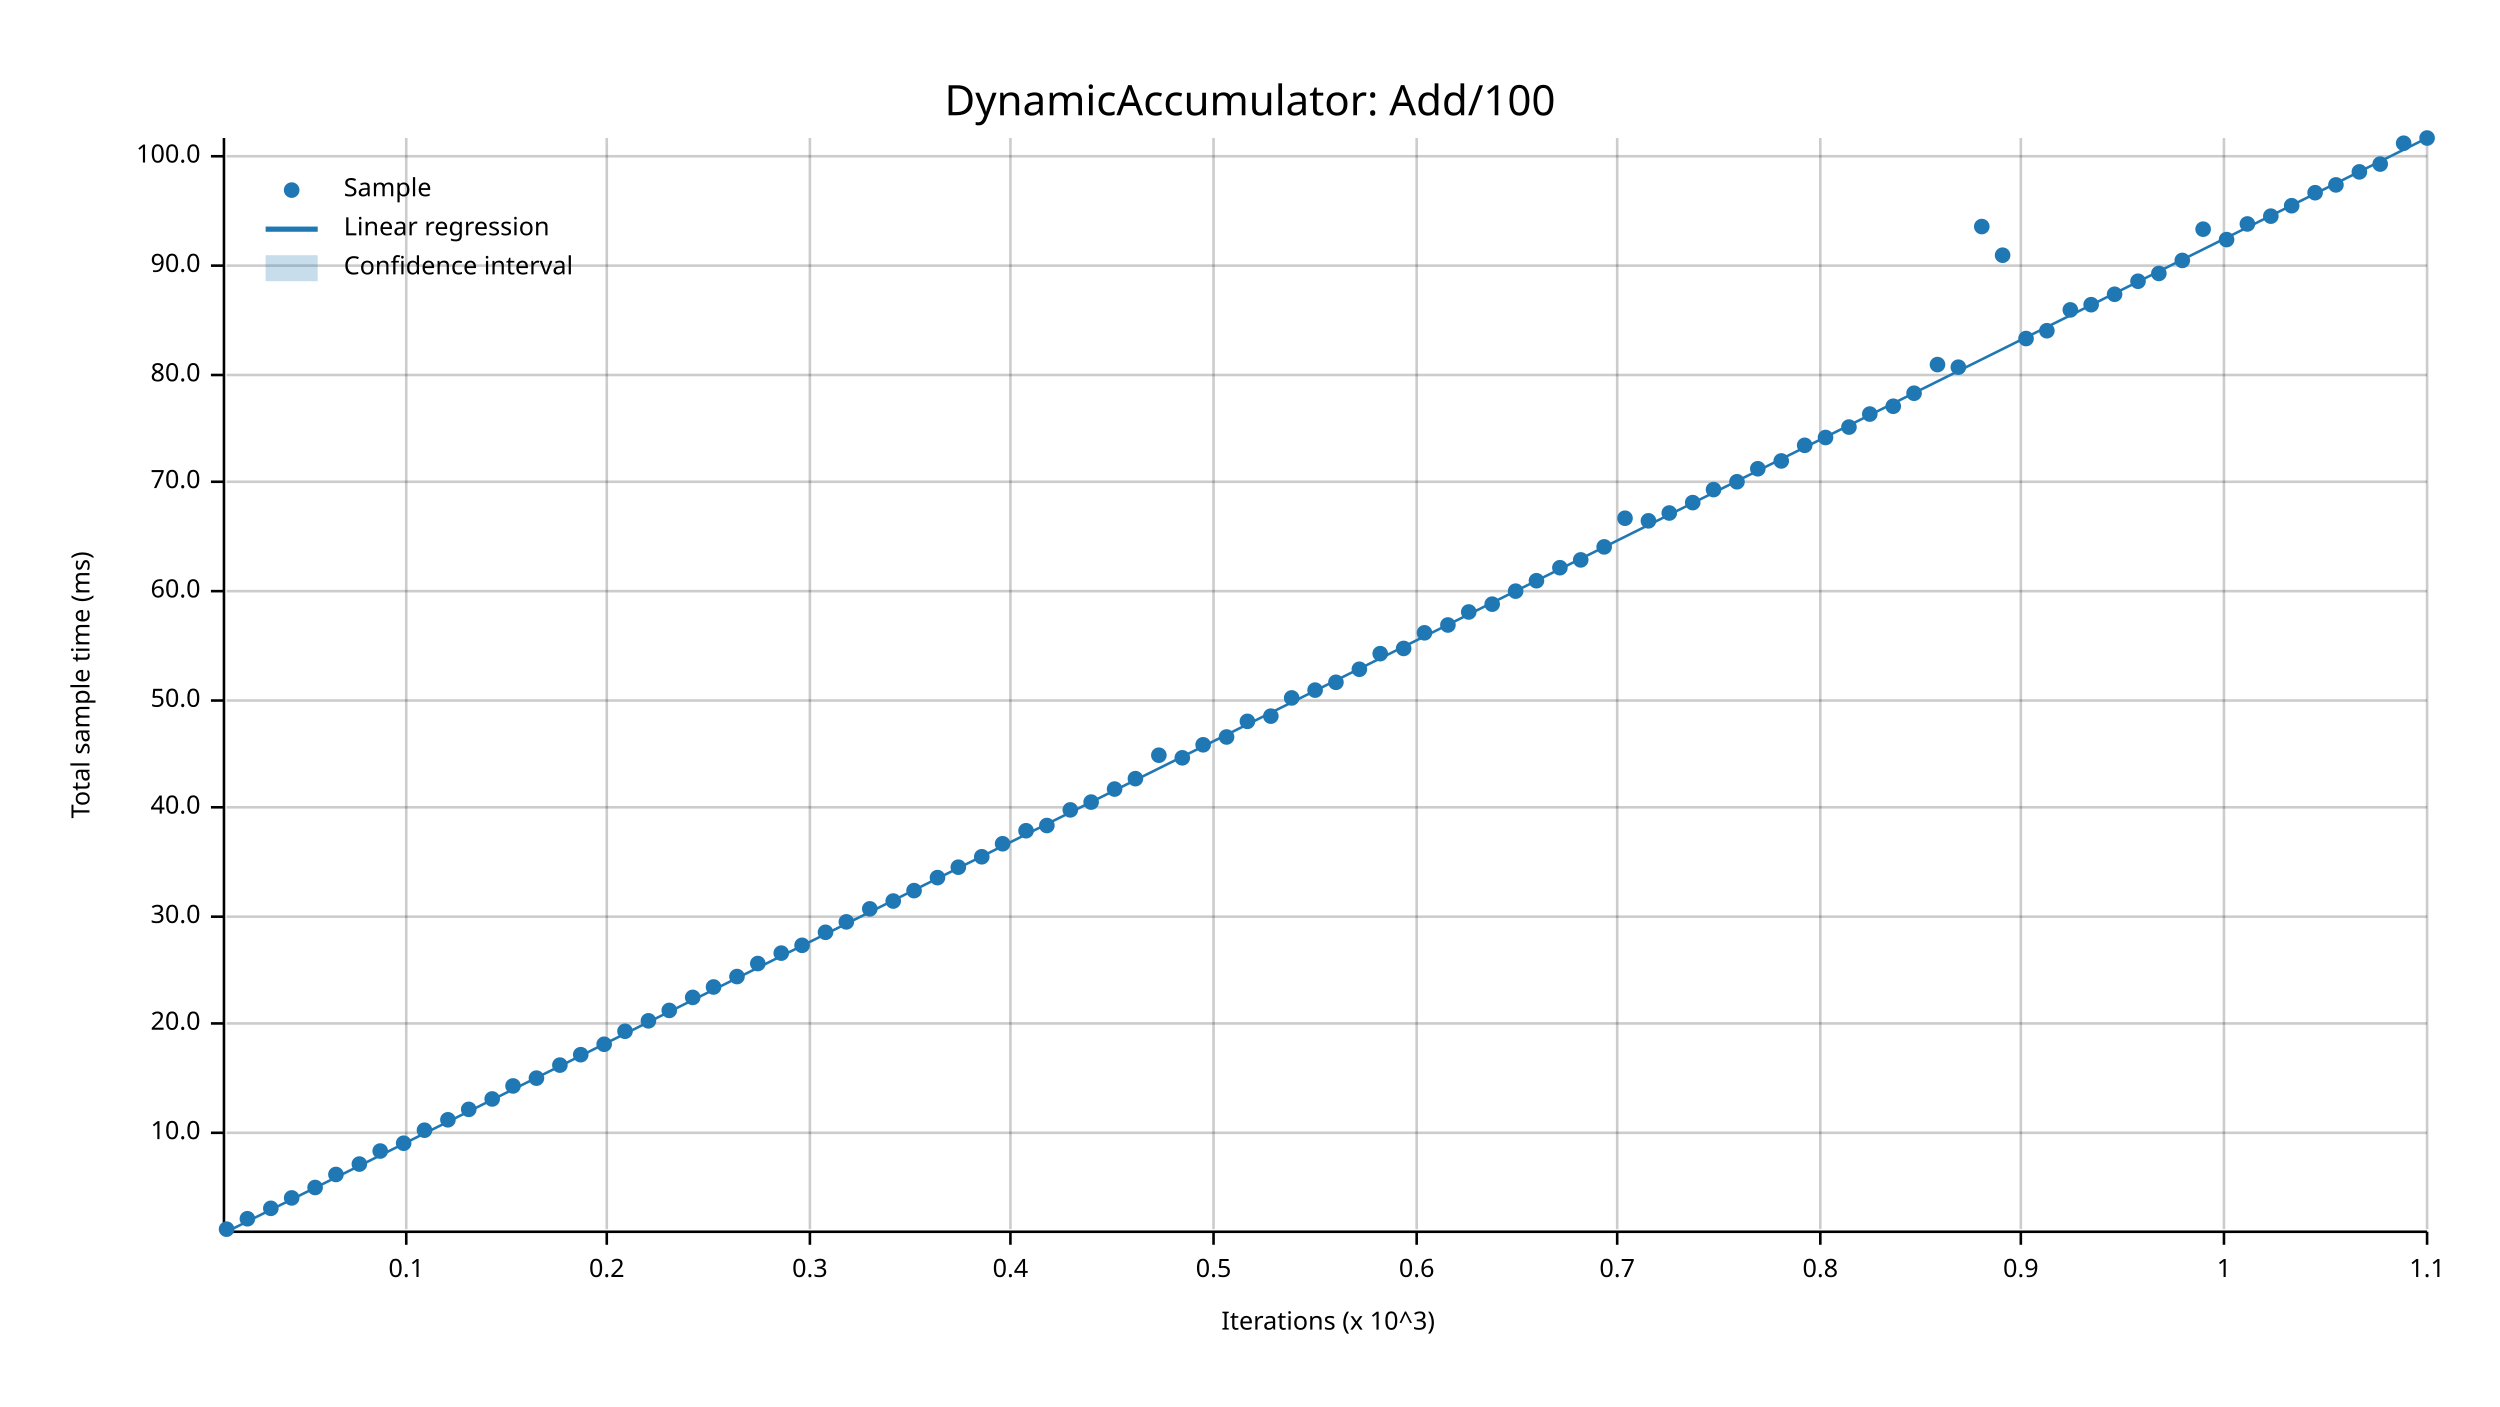
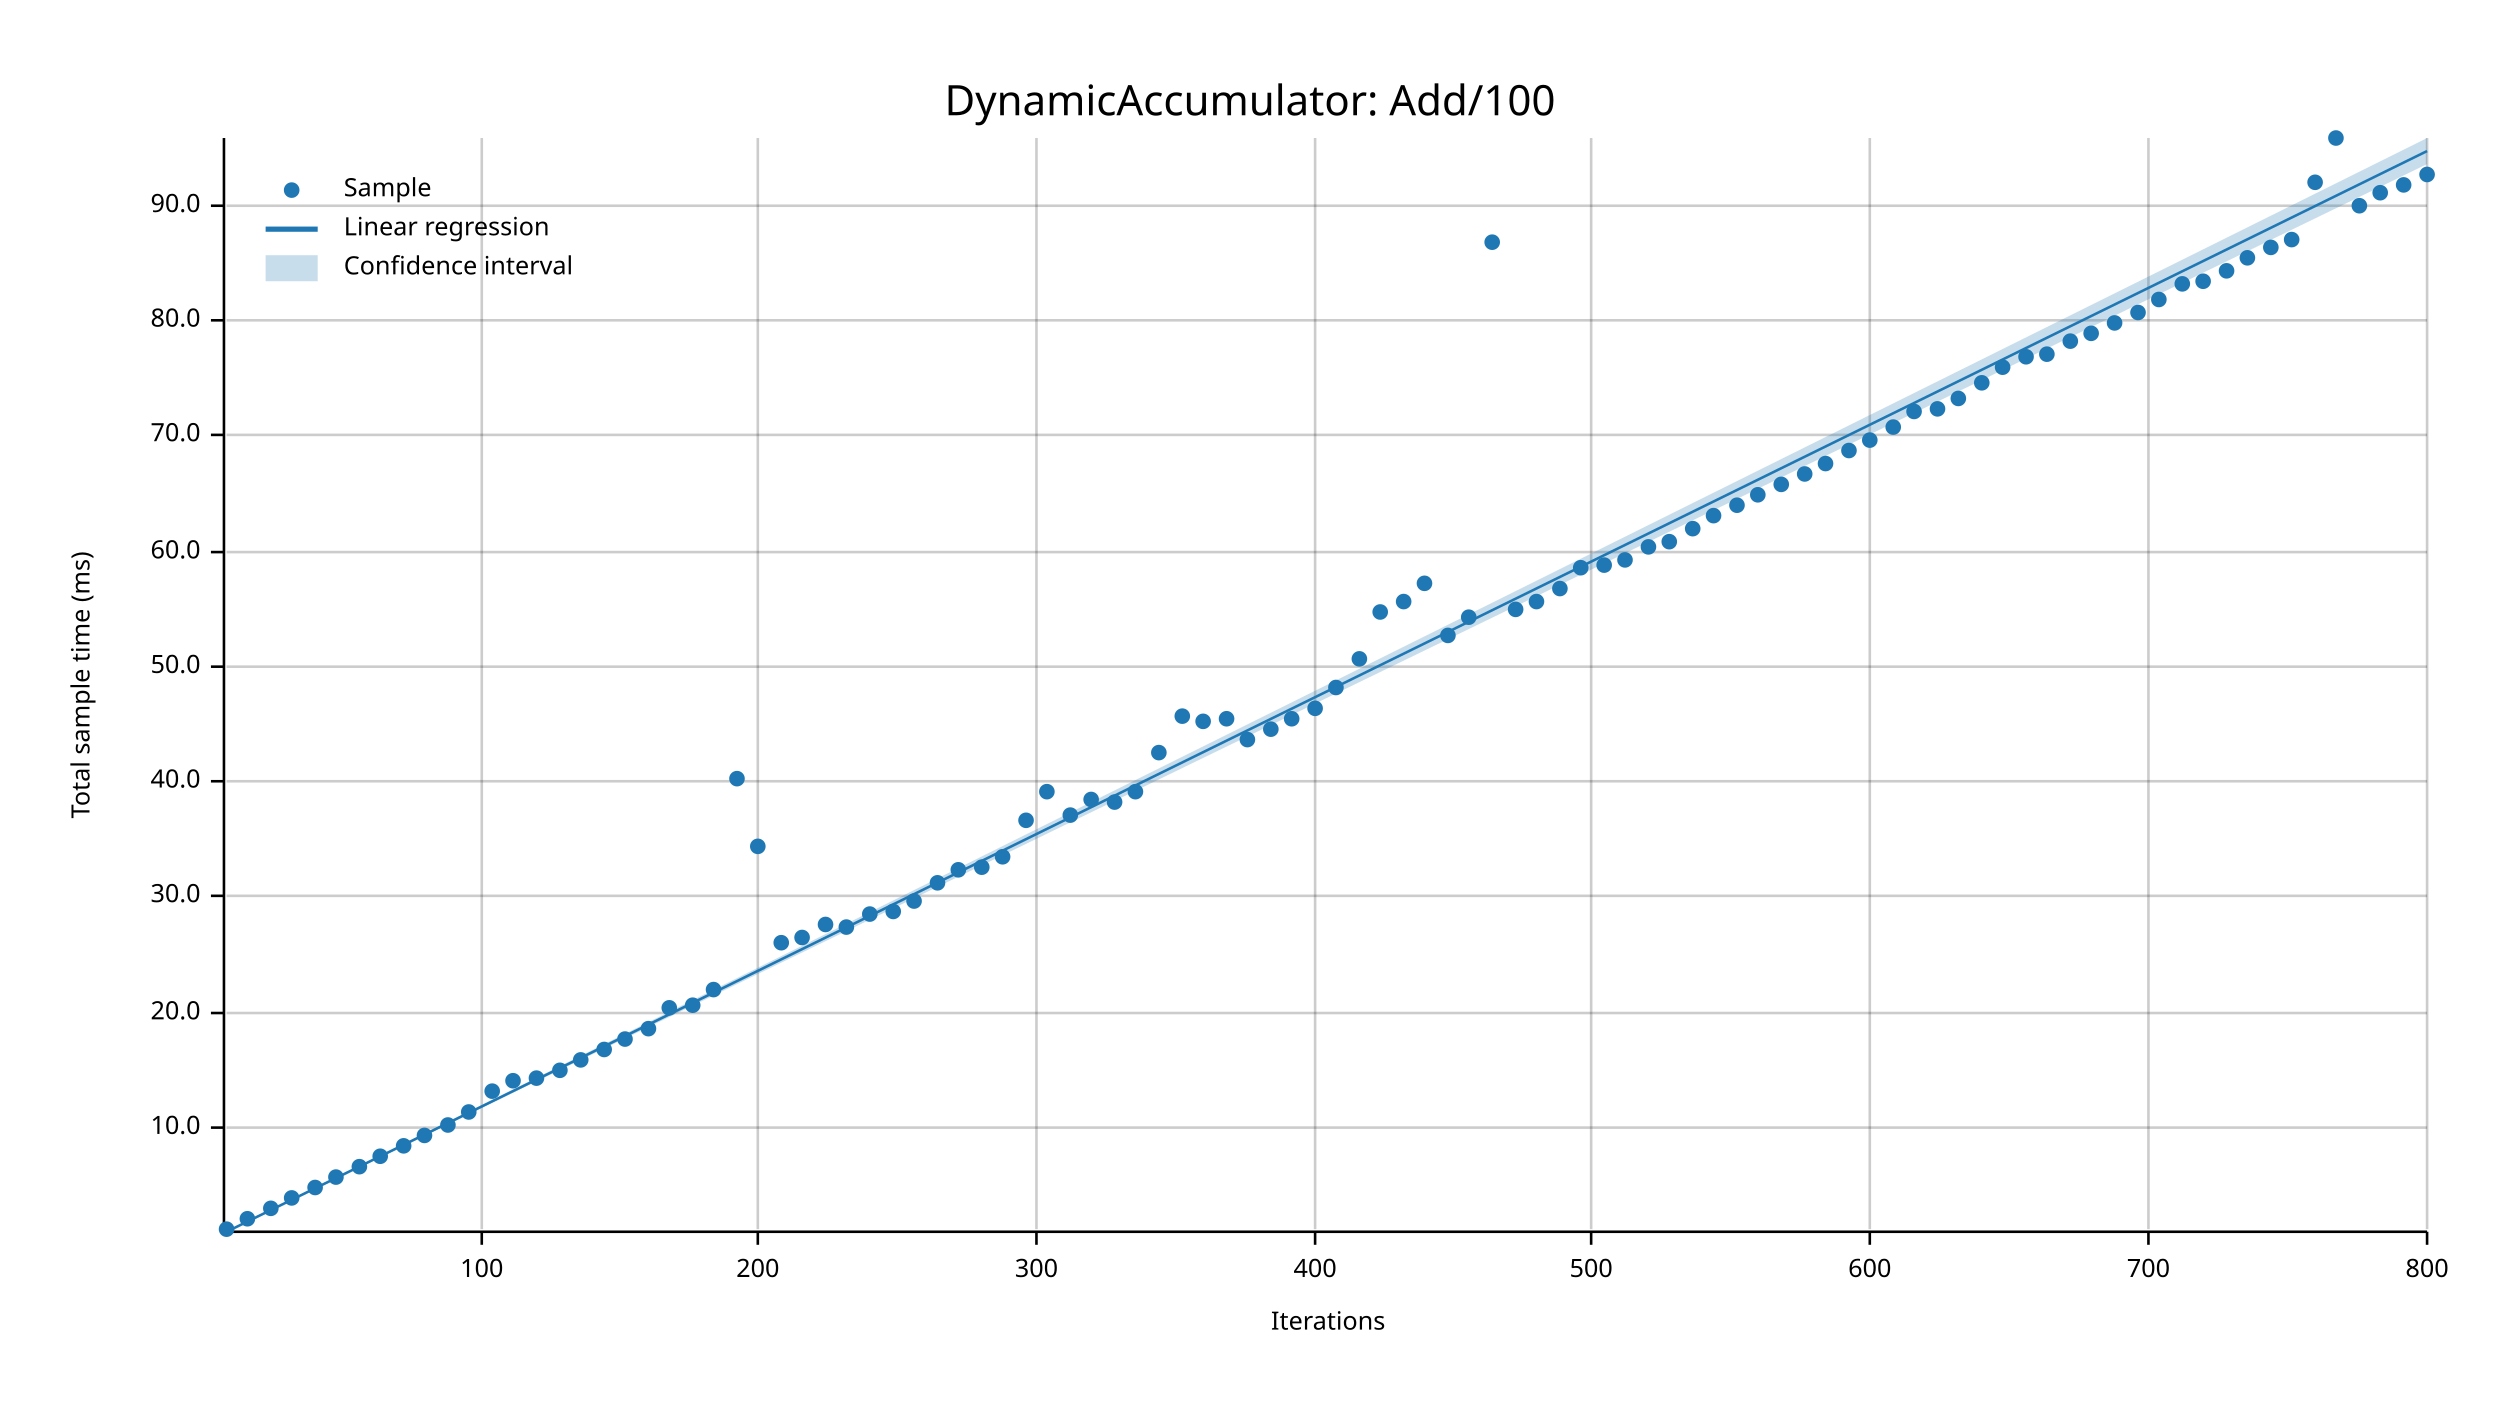
<svg xmlns="http://www.w3.org/2000/svg" width="960" height="540" viewBox="0 0 960 540">
  <text x="480" y="32" dy="0.76em" text-anchor="middle" font-family="sans-serif" font-size="16.129" opacity="1" fill="#000000">
DynamicAccumulator: Add/100
</text>
  <text x="27" y="263" dy="0.76em" text-anchor="middle" font-family="sans-serif" font-size="9.677" opacity="1" fill="#000000" transform="rotate(270, 27, 263)">
Total sample time (ms)
</text>
  <text x="510" y="513" dy="-0.5ex" text-anchor="middle" font-family="sans-serif" font-size="9.677" opacity="1" fill="#000000">
- Iterations (x 10^3)
- </text>
-   <line opacity="0.2" stroke="#000000" stroke-width="1" x1="156" y1="472" x2="156" y2="53" />
-   <line opacity="0.2" stroke="#000000" stroke-width="1" x1="233" y1="472" x2="233" y2="53" />
-   <line opacity="0.2" stroke="#000000" stroke-width="1" x1="311" y1="472" x2="311" y2="53" />
-   <line opacity="0.2" stroke="#000000" stroke-width="1" x1="388" y1="472" x2="388" y2="53" />
-   <line opacity="0.2" stroke="#000000" stroke-width="1" x1="466" y1="472" x2="466" y2="53" />
-   <line opacity="0.2" stroke="#000000" stroke-width="1" x1="544" y1="472" x2="544" y2="53" />
-   <line opacity="0.2" stroke="#000000" stroke-width="1" x1="621" y1="472" x2="621" y2="53" />
-   <line opacity="0.2" stroke="#000000" stroke-width="1" x1="699" y1="472" x2="699" y2="53" />
-   <line opacity="0.2" stroke="#000000" stroke-width="1" x1="776" y1="472" x2="776" y2="53" />
-   <line opacity="0.2" stroke="#000000" stroke-width="1" x1="854" y1="472" x2="854" y2="53" />
+ Iterations
+ </text>
+   <line opacity="0.2" stroke="#000000" stroke-width="1" x1="185" y1="472" x2="185" y2="53" />
+   <line opacity="0.2" stroke="#000000" stroke-width="1" x1="291" y1="472" x2="291" y2="53" />
+   <line opacity="0.2" stroke="#000000" stroke-width="1" x1="398" y1="472" x2="398" y2="53" />
+   <line opacity="0.2" stroke="#000000" stroke-width="1" x1="505" y1="472" x2="505" y2="53" />
+   <line opacity="0.2" stroke="#000000" stroke-width="1" x1="611" y1="472" x2="611" y2="53" />
+   <line opacity="0.2" stroke="#000000" stroke-width="1" x1="718" y1="472" x2="718" y2="53" />
+   <line opacity="0.2" stroke="#000000" stroke-width="1" x1="825" y1="472" x2="825" y2="53" />
  <line opacity="0.2" stroke="#000000" stroke-width="1" x1="932" y1="472" x2="932" y2="53" />
-   <line opacity="0.2" stroke="#000000" stroke-width="1" x1="87" y1="435" x2="932" y2="435" />
-   <line opacity="0.2" stroke="#000000" stroke-width="1" x1="87" y1="393" x2="932" y2="393" />
-   <line opacity="0.2" stroke="#000000" stroke-width="1" x1="87" y1="352" x2="932" y2="352" />
-   <line opacity="0.2" stroke="#000000" stroke-width="1" x1="87" y1="310" x2="932" y2="310" />
-   <line opacity="0.2" stroke="#000000" stroke-width="1" x1="87" y1="269" x2="932" y2="269" />
-   <line opacity="0.2" stroke="#000000" stroke-width="1" x1="87" y1="227" x2="932" y2="227" />
-   <line opacity="0.2" stroke="#000000" stroke-width="1" x1="87" y1="185" x2="932" y2="185" />
-   <line opacity="0.2" stroke="#000000" stroke-width="1" x1="87" y1="144" x2="932" y2="144" />
-   <line opacity="0.2" stroke="#000000" stroke-width="1" x1="87" y1="102" x2="932" y2="102" />
-   <line opacity="0.2" stroke="#000000" stroke-width="1" x1="87" y1="60" x2="932" y2="60" />
+   <line opacity="0.2" stroke="#000000" stroke-width="1" x1="87" y1="433" x2="932" y2="433" />
+   <line opacity="0.2" stroke="#000000" stroke-width="1" x1="87" y1="389" x2="932" y2="389" />
+   <line opacity="0.2" stroke="#000000" stroke-width="1" x1="87" y1="344" x2="932" y2="344" />
+   <line opacity="0.2" stroke="#000000" stroke-width="1" x1="87" y1="300" x2="932" y2="300" />
+   <line opacity="0.2" stroke="#000000" stroke-width="1" x1="87" y1="256" x2="932" y2="256" />
+   <line opacity="0.2" stroke="#000000" stroke-width="1" x1="87" y1="212" x2="932" y2="212" />
+   <line opacity="0.2" stroke="#000000" stroke-width="1" x1="87" y1="167" x2="932" y2="167" />
+   <line opacity="0.2" stroke="#000000" stroke-width="1" x1="87" y1="123" x2="932" y2="123" />
+   <line opacity="0.2" stroke="#000000" stroke-width="1" x1="87" y1="79" x2="932" y2="79" />
  <polyline fill="none" opacity="1" stroke="#000000" stroke-width="1" points="86,53 86,472 " />
-   <text x="77" y="435" dy="0.5ex" text-anchor="end" font-family="sans-serif" font-size="9.677" opacity="1" fill="#000000">
+   <text x="77" y="433" dy="0.5ex" text-anchor="end" font-family="sans-serif" font-size="9.677" opacity="1" fill="#000000">
10.0
</text>
-   <polyline fill="none" opacity="1" stroke="#000000" stroke-width="1" points="81,435 86,435 " />
-   <text x="77" y="393" dy="0.5ex" text-anchor="end" font-family="sans-serif" font-size="9.677" opacity="1" fill="#000000">
+   <polyline fill="none" opacity="1" stroke="#000000" stroke-width="1" points="81,433 86,433 " />
+   <text x="77" y="389" dy="0.5ex" text-anchor="end" font-family="sans-serif" font-size="9.677" opacity="1" fill="#000000">
20.0
</text>
-   <polyline fill="none" opacity="1" stroke="#000000" stroke-width="1" points="81,393 86,393 " />
-   <text x="77" y="352" dy="0.5ex" text-anchor="end" font-family="sans-serif" font-size="9.677" opacity="1" fill="#000000">
+   <polyline fill="none" opacity="1" stroke="#000000" stroke-width="1" points="81,389 86,389 " />
+   <text x="77" y="344" dy="0.5ex" text-anchor="end" font-family="sans-serif" font-size="9.677" opacity="1" fill="#000000">
30.0
</text>
-   <polyline fill="none" opacity="1" stroke="#000000" stroke-width="1" points="81,352 86,352 " />
-   <text x="77" y="310" dy="0.5ex" text-anchor="end" font-family="sans-serif" font-size="9.677" opacity="1" fill="#000000">
+   <polyline fill="none" opacity="1" stroke="#000000" stroke-width="1" points="81,344 86,344 " />
+   <text x="77" y="300" dy="0.5ex" text-anchor="end" font-family="sans-serif" font-size="9.677" opacity="1" fill="#000000">
40.0
</text>
-   <polyline fill="none" opacity="1" stroke="#000000" stroke-width="1" points="81,310 86,310 " />
-   <text x="77" y="269" dy="0.5ex" text-anchor="end" font-family="sans-serif" font-size="9.677" opacity="1" fill="#000000">
+   <polyline fill="none" opacity="1" stroke="#000000" stroke-width="1" points="81,300 86,300 " />
+   <text x="77" y="256" dy="0.5ex" text-anchor="end" font-family="sans-serif" font-size="9.677" opacity="1" fill="#000000">
50.0
</text>
-   <polyline fill="none" opacity="1" stroke="#000000" stroke-width="1" points="81,269 86,269 " />
-   <text x="77" y="227" dy="0.5ex" text-anchor="end" font-family="sans-serif" font-size="9.677" opacity="1" fill="#000000">
+   <polyline fill="none" opacity="1" stroke="#000000" stroke-width="1" points="81,256 86,256 " />
+   <text x="77" y="212" dy="0.5ex" text-anchor="end" font-family="sans-serif" font-size="9.677" opacity="1" fill="#000000">
60.0
</text>
-   <polyline fill="none" opacity="1" stroke="#000000" stroke-width="1" points="81,227 86,227 " />
-   <text x="77" y="185" dy="0.5ex" text-anchor="end" font-family="sans-serif" font-size="9.677" opacity="1" fill="#000000">
+   <polyline fill="none" opacity="1" stroke="#000000" stroke-width="1" points="81,212 86,212 " />
+   <text x="77" y="167" dy="0.5ex" text-anchor="end" font-family="sans-serif" font-size="9.677" opacity="1" fill="#000000">
70.0
</text>
-   <polyline fill="none" opacity="1" stroke="#000000" stroke-width="1" points="81,185 86,185 " />
-   <text x="77" y="144" dy="0.5ex" text-anchor="end" font-family="sans-serif" font-size="9.677" opacity="1" fill="#000000">
+   <polyline fill="none" opacity="1" stroke="#000000" stroke-width="1" points="81,167 86,167 " />
+   <text x="77" y="123" dy="0.5ex" text-anchor="end" font-family="sans-serif" font-size="9.677" opacity="1" fill="#000000">
80.0
</text>
-   <polyline fill="none" opacity="1" stroke="#000000" stroke-width="1" points="81,144 86,144 " />
-   <text x="77" y="102" dy="0.5ex" text-anchor="end" font-family="sans-serif" font-size="9.677" opacity="1" fill="#000000">
+   <polyline fill="none" opacity="1" stroke="#000000" stroke-width="1" points="81,123 86,123 " />
+   <text x="77" y="79" dy="0.5ex" text-anchor="end" font-family="sans-serif" font-size="9.677" opacity="1" fill="#000000">
90.0
</text>
-   <polyline fill="none" opacity="1" stroke="#000000" stroke-width="1" points="81,102 86,102 " />
-   <text x="77" y="60" dy="0.5ex" text-anchor="end" font-family="sans-serif" font-size="9.677" opacity="1" fill="#000000">
- 100.0
- </text>
-   <polyline fill="none" opacity="1" stroke="#000000" stroke-width="1" points="81,60 86,60 " />
+   <polyline fill="none" opacity="1" stroke="#000000" stroke-width="1" points="81,79 86,79 " />
  <polyline fill="none" opacity="1" stroke="#000000" stroke-width="1" points="87,473 932,473 " />
-   <text x="156" y="483" dy="0.76em" text-anchor="middle" font-family="sans-serif" font-size="9.677" opacity="1" fill="#000000">
- 0.1
- </text>
-   <polyline fill="none" opacity="1" stroke="#000000" stroke-width="1" points="156,473 156,478 " />
-   <text x="233" y="483" dy="0.76em" text-anchor="middle" font-family="sans-serif" font-size="9.677" opacity="1" fill="#000000">
- 0.2
- </text>
-   <polyline fill="none" opacity="1" stroke="#000000" stroke-width="1" points="233,473 233,478 " />
-   <text x="311" y="483" dy="0.76em" text-anchor="middle" font-family="sans-serif" font-size="9.677" opacity="1" fill="#000000">
- 0.3
- </text>
-   <polyline fill="none" opacity="1" stroke="#000000" stroke-width="1" points="311,473 311,478 " />
-   <text x="388" y="483" dy="0.76em" text-anchor="middle" font-family="sans-serif" font-size="9.677" opacity="1" fill="#000000">
- 0.4
- </text>
-   <polyline fill="none" opacity="1" stroke="#000000" stroke-width="1" points="388,473 388,478 " />
-   <text x="466" y="483" dy="0.76em" text-anchor="middle" font-family="sans-serif" font-size="9.677" opacity="1" fill="#000000">
- 0.5
- </text>
-   <polyline fill="none" opacity="1" stroke="#000000" stroke-width="1" points="466,473 466,478 " />
-   <text x="544" y="483" dy="0.76em" text-anchor="middle" font-family="sans-serif" font-size="9.677" opacity="1" fill="#000000">
- 0.6
- </text>
-   <polyline fill="none" opacity="1" stroke="#000000" stroke-width="1" points="544,473 544,478 " />
-   <text x="621" y="483" dy="0.76em" text-anchor="middle" font-family="sans-serif" font-size="9.677" opacity="1" fill="#000000">
- 0.7
- </text>
-   <polyline fill="none" opacity="1" stroke="#000000" stroke-width="1" points="621,473 621,478 " />
-   <text x="699" y="483" dy="0.76em" text-anchor="middle" font-family="sans-serif" font-size="9.677" opacity="1" fill="#000000">
- 0.8
- </text>
-   <polyline fill="none" opacity="1" stroke="#000000" stroke-width="1" points="699,473 699,478 " />
-   <text x="776" y="483" dy="0.76em" text-anchor="middle" font-family="sans-serif" font-size="9.677" opacity="1" fill="#000000">
- 0.9
- </text>
-   <polyline fill="none" opacity="1" stroke="#000000" stroke-width="1" points="776,473 776,478 " />
-   <text x="854" y="483" dy="0.76em" text-anchor="middle" font-family="sans-serif" font-size="9.677" opacity="1" fill="#000000">
- 1
- </text>
-   <polyline fill="none" opacity="1" stroke="#000000" stroke-width="1" points="854,473 854,478 " />
+   <text x="185" y="483" dy="0.76em" text-anchor="middle" font-family="sans-serif" font-size="9.677" opacity="1" fill="#000000">
+ 100
+ </text>
+   <polyline fill="none" opacity="1" stroke="#000000" stroke-width="1" points="185,473 185,478 " />
+   <text x="291" y="483" dy="0.76em" text-anchor="middle" font-family="sans-serif" font-size="9.677" opacity="1" fill="#000000">
+ 200
+ </text>
+   <polyline fill="none" opacity="1" stroke="#000000" stroke-width="1" points="291,473 291,478 " />
+   <text x="398" y="483" dy="0.76em" text-anchor="middle" font-family="sans-serif" font-size="9.677" opacity="1" fill="#000000">
+ 300
+ </text>
+   <polyline fill="none" opacity="1" stroke="#000000" stroke-width="1" points="398,473 398,478 " />
+   <text x="505" y="483" dy="0.76em" text-anchor="middle" font-family="sans-serif" font-size="9.677" opacity="1" fill="#000000">
+ 400
+ </text>
+   <polyline fill="none" opacity="1" stroke="#000000" stroke-width="1" points="505,473 505,478 " />
+   <text x="611" y="483" dy="0.76em" text-anchor="middle" font-family="sans-serif" font-size="9.677" opacity="1" fill="#000000">
+ 500
+ </text>
+   <polyline fill="none" opacity="1" stroke="#000000" stroke-width="1" points="611,473 611,478 " />
+   <text x="718" y="483" dy="0.76em" text-anchor="middle" font-family="sans-serif" font-size="9.677" opacity="1" fill="#000000">
+ 600
+ </text>
+   <polyline fill="none" opacity="1" stroke="#000000" stroke-width="1" points="718,473 718,478 " />
+   <text x="825" y="483" dy="0.76em" text-anchor="middle" font-family="sans-serif" font-size="9.677" opacity="1" fill="#000000">
+ 700
+ </text>
+   <polyline fill="none" opacity="1" stroke="#000000" stroke-width="1" points="825,473 825,478 " />
  <text x="932" y="483" dy="0.76em" text-anchor="middle" font-family="sans-serif" font-size="9.677" opacity="1" fill="#000000">
- 1.1
+ 800
</text>
  <polyline fill="none" opacity="1" stroke="#000000" stroke-width="1" points="932,473 932,478 " />
  <circle cx="87" cy="472" r="3" opacity="1" fill="#1F78B4" stroke="none" stroke-width="1" />
  <circle cx="95" cy="468" r="3" opacity="1" fill="#1F78B4" stroke="none" stroke-width="1" />
  <circle cx="104" cy="464" r="3" opacity="1" fill="#1F78B4" stroke="none" stroke-width="1" />
  <circle cx="112" cy="460" r="3" opacity="1" fill="#1F78B4" stroke="none" stroke-width="1" />
  <circle cx="121" cy="456" r="3" opacity="1" fill="#1F78B4" stroke="none" stroke-width="1" />
-   <circle cx="129" cy="451" r="3" opacity="1" fill="#1F78B4" stroke="none" stroke-width="1" />
-   <circle cx="138" cy="447" r="3" opacity="1" fill="#1F78B4" stroke="none" stroke-width="1" />
-   <circle cx="146" cy="442" r="3" opacity="1" fill="#1F78B4" stroke="none" stroke-width="1" />
-   <circle cx="155" cy="439" r="3" opacity="1" fill="#1F78B4" stroke="none" stroke-width="1" />
-   <circle cx="163" cy="434" r="3" opacity="1" fill="#1F78B4" stroke="none" stroke-width="1" />
-   <circle cx="172" cy="430" r="3" opacity="1" fill="#1F78B4" stroke="none" stroke-width="1" />
-   <circle cx="180" cy="426" r="3" opacity="1" fill="#1F78B4" stroke="none" stroke-width="1" />
-   <circle cx="189" cy="422" r="3" opacity="1" fill="#1F78B4" stroke="none" stroke-width="1" />
-   <circle cx="197" cy="417" r="3" opacity="1" fill="#1F78B4" stroke="none" stroke-width="1" />
+   <circle cx="129" cy="452" r="3" opacity="1" fill="#1F78B4" stroke="none" stroke-width="1" />
+   <circle cx="138" cy="448" r="3" opacity="1" fill="#1F78B4" stroke="none" stroke-width="1" />
+   <circle cx="146" cy="444" r="3" opacity="1" fill="#1F78B4" stroke="none" stroke-width="1" />
+   <circle cx="155" cy="440" r="3" opacity="1" fill="#1F78B4" stroke="none" stroke-width="1" />
+   <circle cx="163" cy="436" r="3" opacity="1" fill="#1F78B4" stroke="none" stroke-width="1" />
+   <circle cx="172" cy="432" r="3" opacity="1" fill="#1F78B4" stroke="none" stroke-width="1" />
+   <circle cx="180" cy="427" r="3" opacity="1" fill="#1F78B4" stroke="none" stroke-width="1" />
+   <circle cx="189" cy="419" r="3" opacity="1" fill="#1F78B4" stroke="none" stroke-width="1" />
+   <circle cx="197" cy="415" r="3" opacity="1" fill="#1F78B4" stroke="none" stroke-width="1" />
  <circle cx="206" cy="414" r="3" opacity="1" fill="#1F78B4" stroke="none" stroke-width="1" />
-   <circle cx="215" cy="409" r="3" opacity="1" fill="#1F78B4" stroke="none" stroke-width="1" />
-   <circle cx="223" cy="405" r="3" opacity="1" fill="#1F78B4" stroke="none" stroke-width="1" />
-   <circle cx="232" cy="401" r="3" opacity="1" fill="#1F78B4" stroke="none" stroke-width="1" />
-   <circle cx="240" cy="396" r="3" opacity="1" fill="#1F78B4" stroke="none" stroke-width="1" />
-   <circle cx="249" cy="392" r="3" opacity="1" fill="#1F78B4" stroke="none" stroke-width="1" />
-   <circle cx="257" cy="388" r="3" opacity="1" fill="#1F78B4" stroke="none" stroke-width="1" />
-   <circle cx="266" cy="383" r="3" opacity="1" fill="#1F78B4" stroke="none" stroke-width="1" />
-   <circle cx="274" cy="379" r="3" opacity="1" fill="#1F78B4" stroke="none" stroke-width="1" />
-   <circle cx="283" cy="375" r="3" opacity="1" fill="#1F78B4" stroke="none" stroke-width="1" />
-   <circle cx="291" cy="370" r="3" opacity="1" fill="#1F78B4" stroke="none" stroke-width="1" />
-   <circle cx="300" cy="366" r="3" opacity="1" fill="#1F78B4" stroke="none" stroke-width="1" />
-   <circle cx="308" cy="363" r="3" opacity="1" fill="#1F78B4" stroke="none" stroke-width="1" />
-   <circle cx="317" cy="358" r="3" opacity="1" fill="#1F78B4" stroke="none" stroke-width="1" />
-   <circle cx="325" cy="354" r="3" opacity="1" fill="#1F78B4" stroke="none" stroke-width="1" />
-   <circle cx="334" cy="349" r="3" opacity="1" fill="#1F78B4" stroke="none" stroke-width="1" />
-   <circle cx="343" cy="346" r="3" opacity="1" fill="#1F78B4" stroke="none" stroke-width="1" />
-   <circle cx="351" cy="342" r="3" opacity="1" fill="#1F78B4" stroke="none" stroke-width="1" />
-   <circle cx="360" cy="337" r="3" opacity="1" fill="#1F78B4" stroke="none" stroke-width="1" />
-   <circle cx="368" cy="333" r="3" opacity="1" fill="#1F78B4" stroke="none" stroke-width="1" />
-   <circle cx="377" cy="329" r="3" opacity="1" fill="#1F78B4" stroke="none" stroke-width="1" />
-   <circle cx="385" cy="324" r="3" opacity="1" fill="#1F78B4" stroke="none" stroke-width="1" />
-   <circle cx="394" cy="319" r="3" opacity="1" fill="#1F78B4" stroke="none" stroke-width="1" />
-   <circle cx="402" cy="317" r="3" opacity="1" fill="#1F78B4" stroke="none" stroke-width="1" />
-   <circle cx="411" cy="311" r="3" opacity="1" fill="#1F78B4" stroke="none" stroke-width="1" />
-   <circle cx="419" cy="308" r="3" opacity="1" fill="#1F78B4" stroke="none" stroke-width="1" />
-   <circle cx="428" cy="303" r="3" opacity="1" fill="#1F78B4" stroke="none" stroke-width="1" />
-   <circle cx="436" cy="299" r="3" opacity="1" fill="#1F78B4" stroke="none" stroke-width="1" />
-   <circle cx="445" cy="290" r="3" opacity="1" fill="#1F78B4" stroke="none" stroke-width="1" />
-   <circle cx="454" cy="291" r="3" opacity="1" fill="#1F78B4" stroke="none" stroke-width="1" />
-   <circle cx="462" cy="286" r="3" opacity="1" fill="#1F78B4" stroke="none" stroke-width="1" />
-   <circle cx="471" cy="283" r="3" opacity="1" fill="#1F78B4" stroke="none" stroke-width="1" />
-   <circle cx="479" cy="277" r="3" opacity="1" fill="#1F78B4" stroke="none" stroke-width="1" />
-   <circle cx="488" cy="275" r="3" opacity="1" fill="#1F78B4" stroke="none" stroke-width="1" />
-   <circle cx="496" cy="268" r="3" opacity="1" fill="#1F78B4" stroke="none" stroke-width="1" />
-   <circle cx="505" cy="265" r="3" opacity="1" fill="#1F78B4" stroke="none" stroke-width="1" />
-   <circle cx="513" cy="262" r="3" opacity="1" fill="#1F78B4" stroke="none" stroke-width="1" />
-   <circle cx="522" cy="257" r="3" opacity="1" fill="#1F78B4" stroke="none" stroke-width="1" />
-   <circle cx="530" cy="251" r="3" opacity="1" fill="#1F78B4" stroke="none" stroke-width="1" />
-   <circle cx="539" cy="249" r="3" opacity="1" fill="#1F78B4" stroke="none" stroke-width="1" />
-   <circle cx="547" cy="243" r="3" opacity="1" fill="#1F78B4" stroke="none" stroke-width="1" />
-   <circle cx="556" cy="240" r="3" opacity="1" fill="#1F78B4" stroke="none" stroke-width="1" />
-   <circle cx="564" cy="235" r="3" opacity="1" fill="#1F78B4" stroke="none" stroke-width="1" />
-   <circle cx="573" cy="232" r="3" opacity="1" fill="#1F78B4" stroke="none" stroke-width="1" />
-   <circle cx="582" cy="227" r="3" opacity="1" fill="#1F78B4" stroke="none" stroke-width="1" />
-   <circle cx="590" cy="223" r="3" opacity="1" fill="#1F78B4" stroke="none" stroke-width="1" />
-   <circle cx="599" cy="218" r="3" opacity="1" fill="#1F78B4" stroke="none" stroke-width="1" />
-   <circle cx="607" cy="215" r="3" opacity="1" fill="#1F78B4" stroke="none" stroke-width="1" />
-   <circle cx="616" cy="210" r="3" opacity="1" fill="#1F78B4" stroke="none" stroke-width="1" />
-   <circle cx="624" cy="199" r="3" opacity="1" fill="#1F78B4" stroke="none" stroke-width="1" />
-   <circle cx="633" cy="200" r="3" opacity="1" fill="#1F78B4" stroke="none" stroke-width="1" />
-   <circle cx="641" cy="197" r="3" opacity="1" fill="#1F78B4" stroke="none" stroke-width="1" />
-   <circle cx="650" cy="193" r="3" opacity="1" fill="#1F78B4" stroke="none" stroke-width="1" />
-   <circle cx="658" cy="188" r="3" opacity="1" fill="#1F78B4" stroke="none" stroke-width="1" />
-   <circle cx="667" cy="185" r="3" opacity="1" fill="#1F78B4" stroke="none" stroke-width="1" />
-   <circle cx="675" cy="180" r="3" opacity="1" fill="#1F78B4" stroke="none" stroke-width="1" />
-   <circle cx="684" cy="177" r="3" opacity="1" fill="#1F78B4" stroke="none" stroke-width="1" />
-   <circle cx="693" cy="171" r="3" opacity="1" fill="#1F78B4" stroke="none" stroke-width="1" />
-   <circle cx="701" cy="168" r="3" opacity="1" fill="#1F78B4" stroke="none" stroke-width="1" />
-   <circle cx="710" cy="164" r="3" opacity="1" fill="#1F78B4" stroke="none" stroke-width="1" />
-   <circle cx="718" cy="159" r="3" opacity="1" fill="#1F78B4" stroke="none" stroke-width="1" />
-   <circle cx="727" cy="156" r="3" opacity="1" fill="#1F78B4" stroke="none" stroke-width="1" />
-   <circle cx="735" cy="151" r="3" opacity="1" fill="#1F78B4" stroke="none" stroke-width="1" />
-   <circle cx="744" cy="140" r="3" opacity="1" fill="#1F78B4" stroke="none" stroke-width="1" />
-   <circle cx="752" cy="141" r="3" opacity="1" fill="#1F78B4" stroke="none" stroke-width="1" />
-   <circle cx="761" cy="87" r="3" opacity="1" fill="#1F78B4" stroke="none" stroke-width="1" />
-   <circle cx="769" cy="98" r="3" opacity="1" fill="#1F78B4" stroke="none" stroke-width="1" />
-   <circle cx="778" cy="130" r="3" opacity="1" fill="#1F78B4" stroke="none" stroke-width="1" />
-   <circle cx="786" cy="127" r="3" opacity="1" fill="#1F78B4" stroke="none" stroke-width="1" />
-   <circle cx="795" cy="119" r="3" opacity="1" fill="#1F78B4" stroke="none" stroke-width="1" />
-   <circle cx="803" cy="117" r="3" opacity="1" fill="#1F78B4" stroke="none" stroke-width="1" />
-   <circle cx="812" cy="113" r="3" opacity="1" fill="#1F78B4" stroke="none" stroke-width="1" />
-   <circle cx="821" cy="108" r="3" opacity="1" fill="#1F78B4" stroke="none" stroke-width="1" />
-   <circle cx="829" cy="105" r="3" opacity="1" fill="#1F78B4" stroke="none" stroke-width="1" />
-   <circle cx="838" cy="100" r="3" opacity="1" fill="#1F78B4" stroke="none" stroke-width="1" />
-   <circle cx="846" cy="88" r="3" opacity="1" fill="#1F78B4" stroke="none" stroke-width="1" />
-   <circle cx="855" cy="92" r="3" opacity="1" fill="#1F78B4" stroke="none" stroke-width="1" />
-   <circle cx="863" cy="86" r="3" opacity="1" fill="#1F78B4" stroke="none" stroke-width="1" />
-   <circle cx="872" cy="83" r="3" opacity="1" fill="#1F78B4" stroke="none" stroke-width="1" />
-   <circle cx="880" cy="79" r="3" opacity="1" fill="#1F78B4" stroke="none" stroke-width="1" />
-   <circle cx="889" cy="74" r="3" opacity="1" fill="#1F78B4" stroke="none" stroke-width="1" />
-   <circle cx="897" cy="71" r="3" opacity="1" fill="#1F78B4" stroke="none" stroke-width="1" />
-   <circle cx="906" cy="66" r="3" opacity="1" fill="#1F78B4" stroke="none" stroke-width="1" />
-   <circle cx="914" cy="63" r="3" opacity="1" fill="#1F78B4" stroke="none" stroke-width="1" />
-   <circle cx="923" cy="55" r="3" opacity="1" fill="#1F78B4" stroke="none" stroke-width="1" />
-   <circle cx="932" cy="53" r="3" opacity="1" fill="#1F78B4" stroke="none" stroke-width="1" />
-   <polyline fill="none" opacity="1" stroke="#1F78B4" stroke-width="1" points="87,473 932,53 " />
-   <polygon opacity="0.25" fill="#1F78B4" points="87,473 932,53 932,53 " />
+   <circle cx="215" cy="411" r="3" opacity="1" fill="#1F78B4" stroke="none" stroke-width="1" />
+   <circle cx="223" cy="407" r="3" opacity="1" fill="#1F78B4" stroke="none" stroke-width="1" />
+   <circle cx="232" cy="403" r="3" opacity="1" fill="#1F78B4" stroke="none" stroke-width="1" />
+   <circle cx="240" cy="399" r="3" opacity="1" fill="#1F78B4" stroke="none" stroke-width="1" />
+   <circle cx="249" cy="395" r="3" opacity="1" fill="#1F78B4" stroke="none" stroke-width="1" />
+   <circle cx="257" cy="387" r="3" opacity="1" fill="#1F78B4" stroke="none" stroke-width="1" />
+   <circle cx="266" cy="386" r="3" opacity="1" fill="#1F78B4" stroke="none" stroke-width="1" />
+   <circle cx="274" cy="380" r="3" opacity="1" fill="#1F78B4" stroke="none" stroke-width="1" />
+   <circle cx="283" cy="299" r="3" opacity="1" fill="#1F78B4" stroke="none" stroke-width="1" />
+   <circle cx="291" cy="325" r="3" opacity="1" fill="#1F78B4" stroke="none" stroke-width="1" />
+   <circle cx="300" cy="362" r="3" opacity="1" fill="#1F78B4" stroke="none" stroke-width="1" />
+   <circle cx="308" cy="360" r="3" opacity="1" fill="#1F78B4" stroke="none" stroke-width="1" />
+   <circle cx="317" cy="355" r="3" opacity="1" fill="#1F78B4" stroke="none" stroke-width="1" />
+   <circle cx="325" cy="356" r="3" opacity="1" fill="#1F78B4" stroke="none" stroke-width="1" />
+   <circle cx="334" cy="351" r="3" opacity="1" fill="#1F78B4" stroke="none" stroke-width="1" />
+   <circle cx="343" cy="350" r="3" opacity="1" fill="#1F78B4" stroke="none" stroke-width="1" />
+   <circle cx="351" cy="346" r="3" opacity="1" fill="#1F78B4" stroke="none" stroke-width="1" />
+   <circle cx="360" cy="339" r="3" opacity="1" fill="#1F78B4" stroke="none" stroke-width="1" />
+   <circle cx="368" cy="334" r="3" opacity="1" fill="#1F78B4" stroke="none" stroke-width="1" />
+   <circle cx="377" cy="333" r="3" opacity="1" fill="#1F78B4" stroke="none" stroke-width="1" />
+   <circle cx="385" cy="329" r="3" opacity="1" fill="#1F78B4" stroke="none" stroke-width="1" />
+   <circle cx="394" cy="315" r="3" opacity="1" fill="#1F78B4" stroke="none" stroke-width="1" />
+   <circle cx="402" cy="304" r="3" opacity="1" fill="#1F78B4" stroke="none" stroke-width="1" />
+   <circle cx="411" cy="313" r="3" opacity="1" fill="#1F78B4" stroke="none" stroke-width="1" />
+   <circle cx="419" cy="307" r="3" opacity="1" fill="#1F78B4" stroke="none" stroke-width="1" />
+   <circle cx="428" cy="308" r="3" opacity="1" fill="#1F78B4" stroke="none" stroke-width="1" />
+   <circle cx="436" cy="304" r="3" opacity="1" fill="#1F78B4" stroke="none" stroke-width="1" />
+   <circle cx="445" cy="289" r="3" opacity="1" fill="#1F78B4" stroke="none" stroke-width="1" />
+   <circle cx="454" cy="275" r="3" opacity="1" fill="#1F78B4" stroke="none" stroke-width="1" />
+   <circle cx="462" cy="277" r="3" opacity="1" fill="#1F78B4" stroke="none" stroke-width="1" />
+   <circle cx="471" cy="276" r="3" opacity="1" fill="#1F78B4" stroke="none" stroke-width="1" />
+   <circle cx="479" cy="284" r="3" opacity="1" fill="#1F78B4" stroke="none" stroke-width="1" />
+   <circle cx="488" cy="280" r="3" opacity="1" fill="#1F78B4" stroke="none" stroke-width="1" />
+   <circle cx="496" cy="276" r="3" opacity="1" fill="#1F78B4" stroke="none" stroke-width="1" />
+   <circle cx="505" cy="272" r="3" opacity="1" fill="#1F78B4" stroke="none" stroke-width="1" />
+   <circle cx="513" cy="264" r="3" opacity="1" fill="#1F78B4" stroke="none" stroke-width="1" />
+   <circle cx="522" cy="253" r="3" opacity="1" fill="#1F78B4" stroke="none" stroke-width="1" />
+   <circle cx="530" cy="235" r="3" opacity="1" fill="#1F78B4" stroke="none" stroke-width="1" />
+   <circle cx="539" cy="231" r="3" opacity="1" fill="#1F78B4" stroke="none" stroke-width="1" />
+   <circle cx="547" cy="224" r="3" opacity="1" fill="#1F78B4" stroke="none" stroke-width="1" />
+   <circle cx="556" cy="244" r="3" opacity="1" fill="#1F78B4" stroke="none" stroke-width="1" />
+   <circle cx="564" cy="237" r="3" opacity="1" fill="#1F78B4" stroke="none" stroke-width="1" />
+   <circle cx="573" cy="93" r="3" opacity="1" fill="#1F78B4" stroke="none" stroke-width="1" />
+   <circle cx="582" cy="234" r="3" opacity="1" fill="#1F78B4" stroke="none" stroke-width="1" />
+   <circle cx="590" cy="231" r="3" opacity="1" fill="#1F78B4" stroke="none" stroke-width="1" />
+   <circle cx="599" cy="226" r="3" opacity="1" fill="#1F78B4" stroke="none" stroke-width="1" />
+   <circle cx="607" cy="218" r="3" opacity="1" fill="#1F78B4" stroke="none" stroke-width="1" />
+   <circle cx="616" cy="217" r="3" opacity="1" fill="#1F78B4" stroke="none" stroke-width="1" />
+   <circle cx="624" cy="215" r="3" opacity="1" fill="#1F78B4" stroke="none" stroke-width="1" />
+   <circle cx="633" cy="210" r="3" opacity="1" fill="#1F78B4" stroke="none" stroke-width="1" />
+   <circle cx="641" cy="208" r="3" opacity="1" fill="#1F78B4" stroke="none" stroke-width="1" />
+   <circle cx="650" cy="203" r="3" opacity="1" fill="#1F78B4" stroke="none" stroke-width="1" />
+   <circle cx="658" cy="198" r="3" opacity="1" fill="#1F78B4" stroke="none" stroke-width="1" />
+   <circle cx="667" cy="194" r="3" opacity="1" fill="#1F78B4" stroke="none" stroke-width="1" />
+   <circle cx="675" cy="190" r="3" opacity="1" fill="#1F78B4" stroke="none" stroke-width="1" />
+   <circle cx="684" cy="186" r="3" opacity="1" fill="#1F78B4" stroke="none" stroke-width="1" />
+   <circle cx="693" cy="182" r="3" opacity="1" fill="#1F78B4" stroke="none" stroke-width="1" />
+   <circle cx="701" cy="178" r="3" opacity="1" fill="#1F78B4" stroke="none" stroke-width="1" />
+   <circle cx="710" cy="173" r="3" opacity="1" fill="#1F78B4" stroke="none" stroke-width="1" />
+   <circle cx="718" cy="169" r="3" opacity="1" fill="#1F78B4" stroke="none" stroke-width="1" />
+   <circle cx="727" cy="164" r="3" opacity="1" fill="#1F78B4" stroke="none" stroke-width="1" />
+   <circle cx="735" cy="158" r="3" opacity="1" fill="#1F78B4" stroke="none" stroke-width="1" />
+   <circle cx="744" cy="157" r="3" opacity="1" fill="#1F78B4" stroke="none" stroke-width="1" />
+   <circle cx="752" cy="153" r="3" opacity="1" fill="#1F78B4" stroke="none" stroke-width="1" />
+   <circle cx="761" cy="147" r="3" opacity="1" fill="#1F78B4" stroke="none" stroke-width="1" />
+   <circle cx="769" cy="141" r="3" opacity="1" fill="#1F78B4" stroke="none" stroke-width="1" />
+   <circle cx="778" cy="137" r="3" opacity="1" fill="#1F78B4" stroke="none" stroke-width="1" />
+   <circle cx="786" cy="136" r="3" opacity="1" fill="#1F78B4" stroke="none" stroke-width="1" />
+   <circle cx="795" cy="131" r="3" opacity="1" fill="#1F78B4" stroke="none" stroke-width="1" />
+   <circle cx="803" cy="128" r="3" opacity="1" fill="#1F78B4" stroke="none" stroke-width="1" />
+   <circle cx="812" cy="124" r="3" opacity="1" fill="#1F78B4" stroke="none" stroke-width="1" />
+   <circle cx="821" cy="120" r="3" opacity="1" fill="#1F78B4" stroke="none" stroke-width="1" />
+   <circle cx="829" cy="115" r="3" opacity="1" fill="#1F78B4" stroke="none" stroke-width="1" />
+   <circle cx="838" cy="109" r="3" opacity="1" fill="#1F78B4" stroke="none" stroke-width="1" />
+   <circle cx="846" cy="108" r="3" opacity="1" fill="#1F78B4" stroke="none" stroke-width="1" />
+   <circle cx="855" cy="104" r="3" opacity="1" fill="#1F78B4" stroke="none" stroke-width="1" />
+   <circle cx="863" cy="99" r="3" opacity="1" fill="#1F78B4" stroke="none" stroke-width="1" />
+   <circle cx="872" cy="95" r="3" opacity="1" fill="#1F78B4" stroke="none" stroke-width="1" />
+   <circle cx="880" cy="92" r="3" opacity="1" fill="#1F78B4" stroke="none" stroke-width="1" />
+   <circle cx="889" cy="70" r="3" opacity="1" fill="#1F78B4" stroke="none" stroke-width="1" />
+   <circle cx="897" cy="53" r="3" opacity="1" fill="#1F78B4" stroke="none" stroke-width="1" />
+   <circle cx="906" cy="79" r="3" opacity="1" fill="#1F78B4" stroke="none" stroke-width="1" />
+   <circle cx="914" cy="74" r="3" opacity="1" fill="#1F78B4" stroke="none" stroke-width="1" />
+   <circle cx="923" cy="71" r="3" opacity="1" fill="#1F78B4" stroke="none" stroke-width="1" />
+   <circle cx="932" cy="67" r="3" opacity="1" fill="#1F78B4" stroke="none" stroke-width="1" />
+   <polyline fill="none" opacity="1" stroke="#1F78B4" stroke-width="1" points="87,473 932,58 " />
+   <polygon opacity="0.25" fill="#1F78B4" points="87,473 932,63 932,53 " />
  <text x="132" y="68" dy="0.76em" text-anchor="start" font-family="sans-serif" font-size="9.677" opacity="1" fill="#000000">
Sample
</text>
  <text x="132" y="83" dy="0.76em" text-anchor="start" font-family="sans-serif" font-size="9.677" opacity="1" fill="#000000">
Linear regression
</text>
  <text x="132" y="98" dy="0.76em" text-anchor="start" font-family="sans-serif" font-size="9.677" opacity="1" fill="#000000">
Confidence interval
</text>
  <circle cx="112" cy="73" r="3" opacity="1" fill="#1F78B4" stroke="none" stroke-width="1" />
  <polyline fill="none" opacity="1" stroke="#1F78B4" stroke-width="2" points="102,88 122,88 " />
  <rect x="102" y="98" width="20" height="10" opacity="0.25" fill="#1F78B4" stroke="none" />
</svg>
